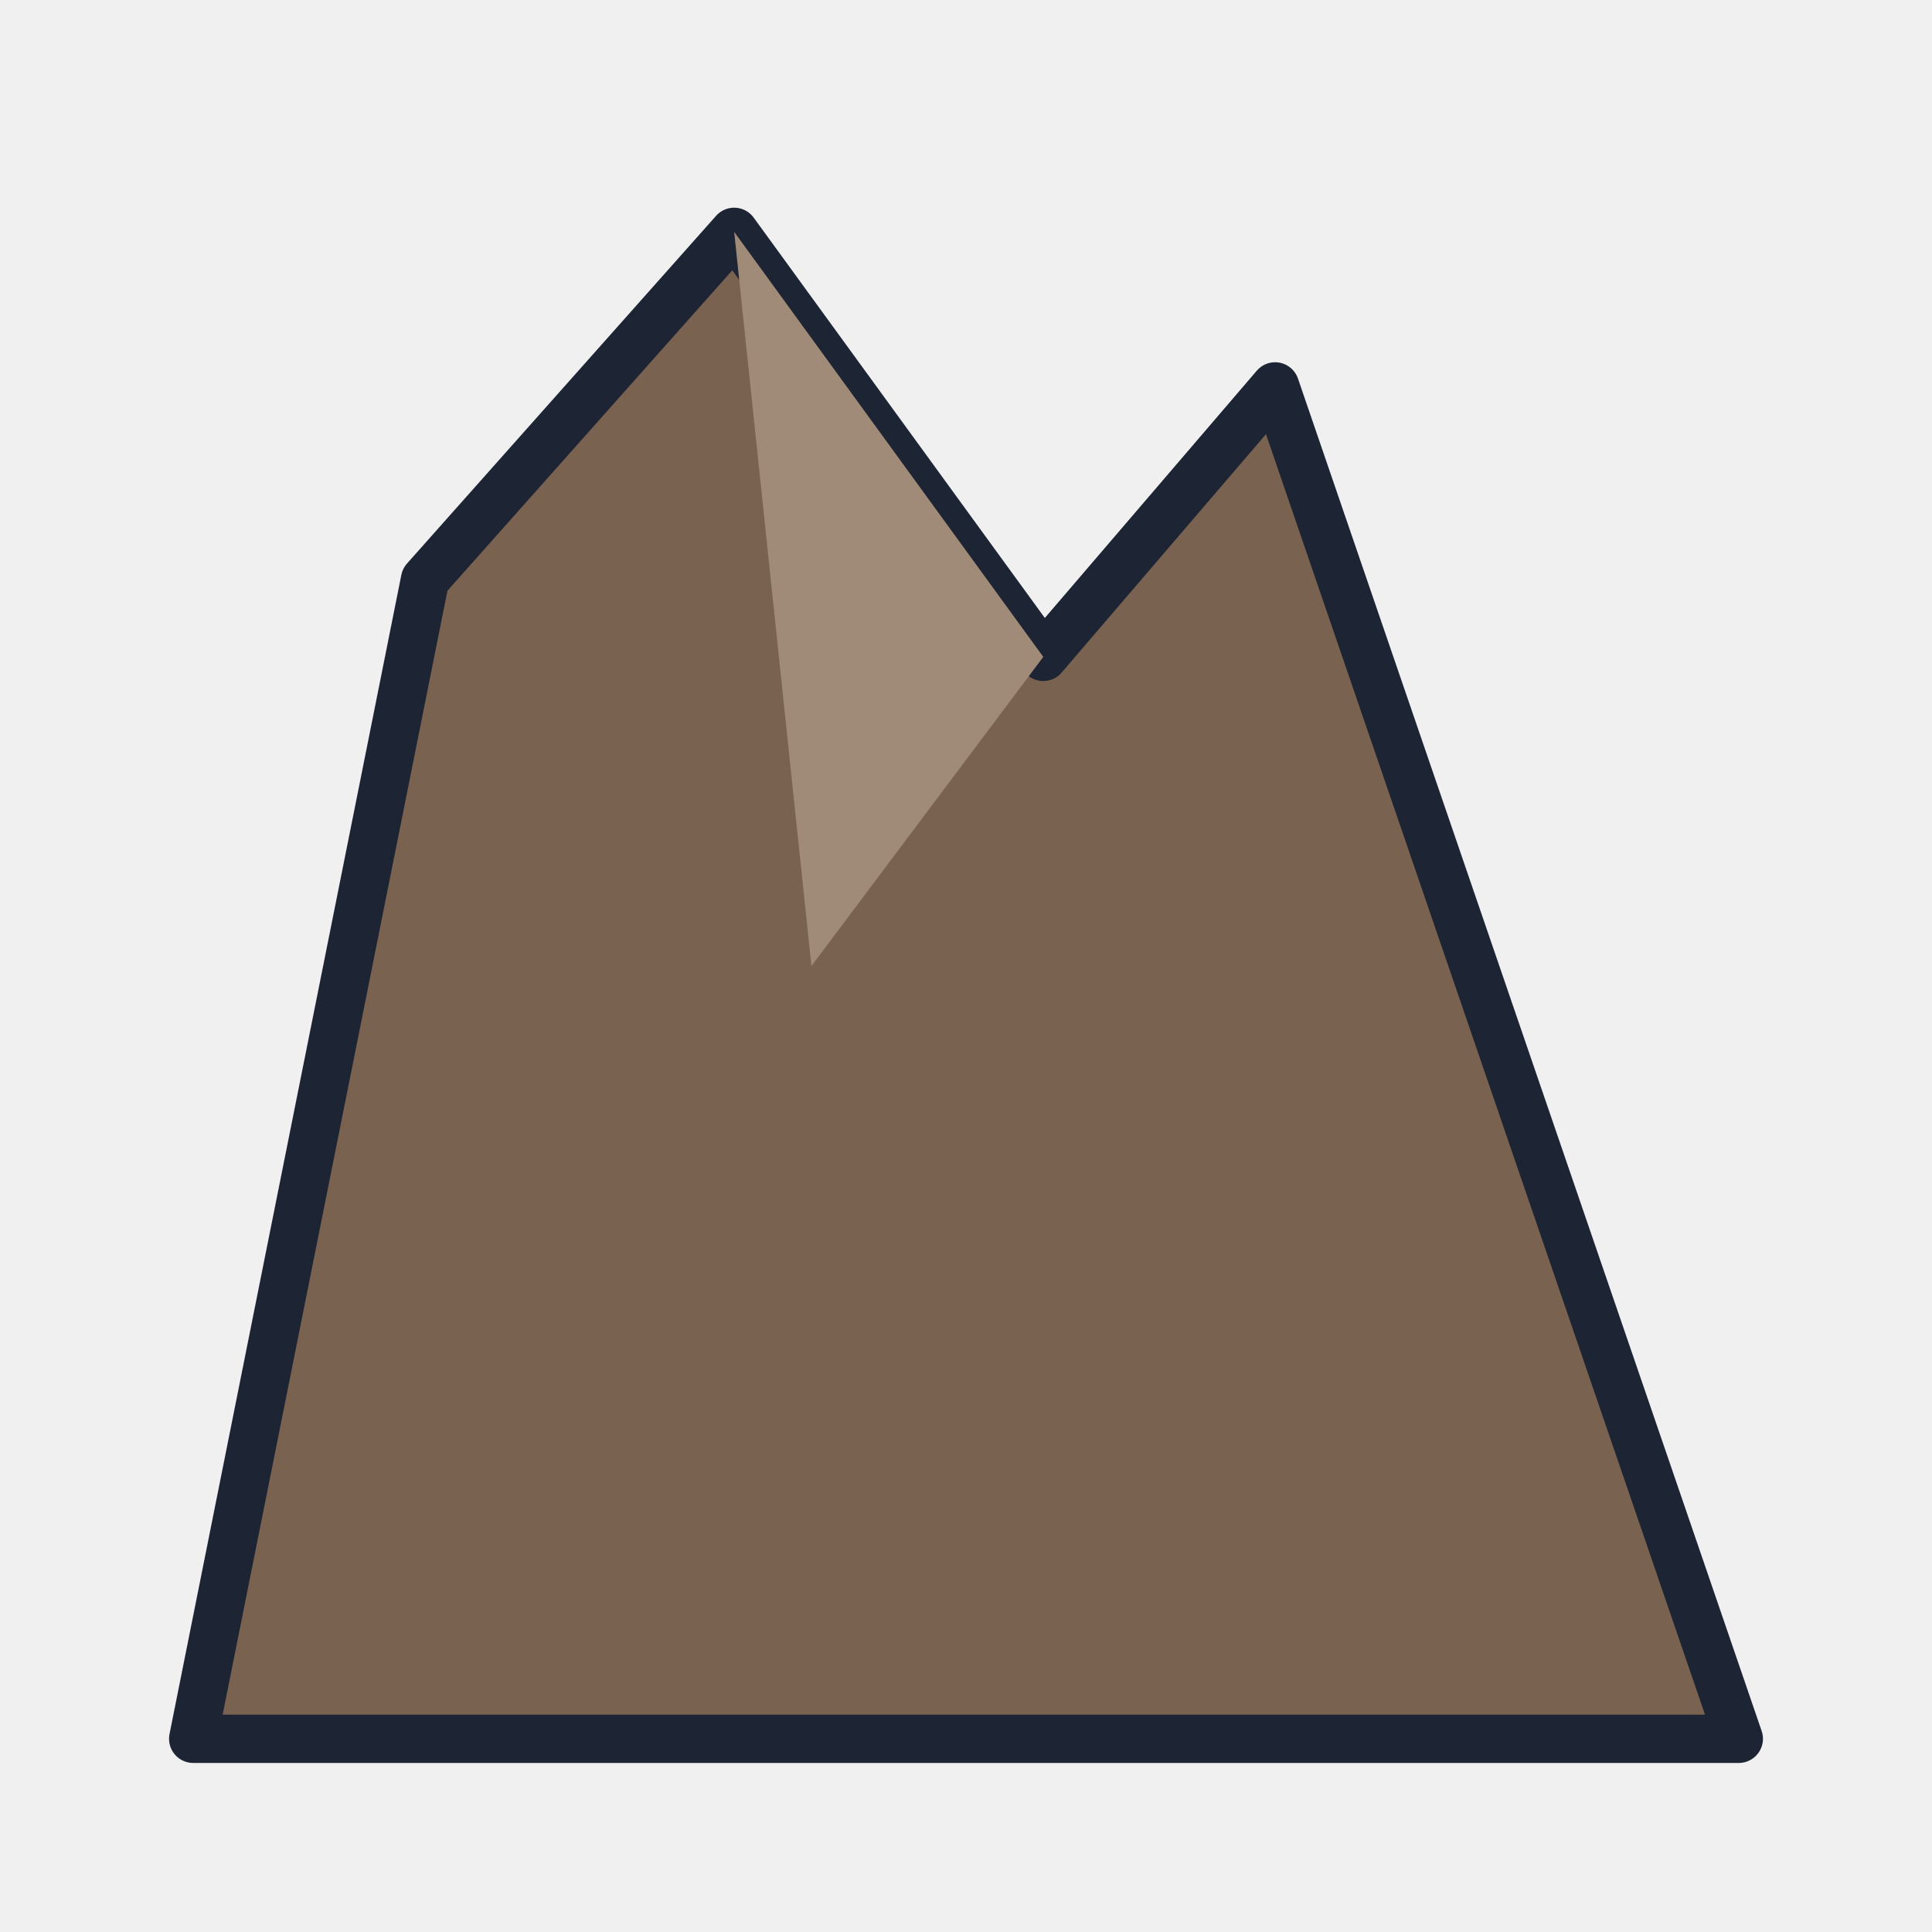
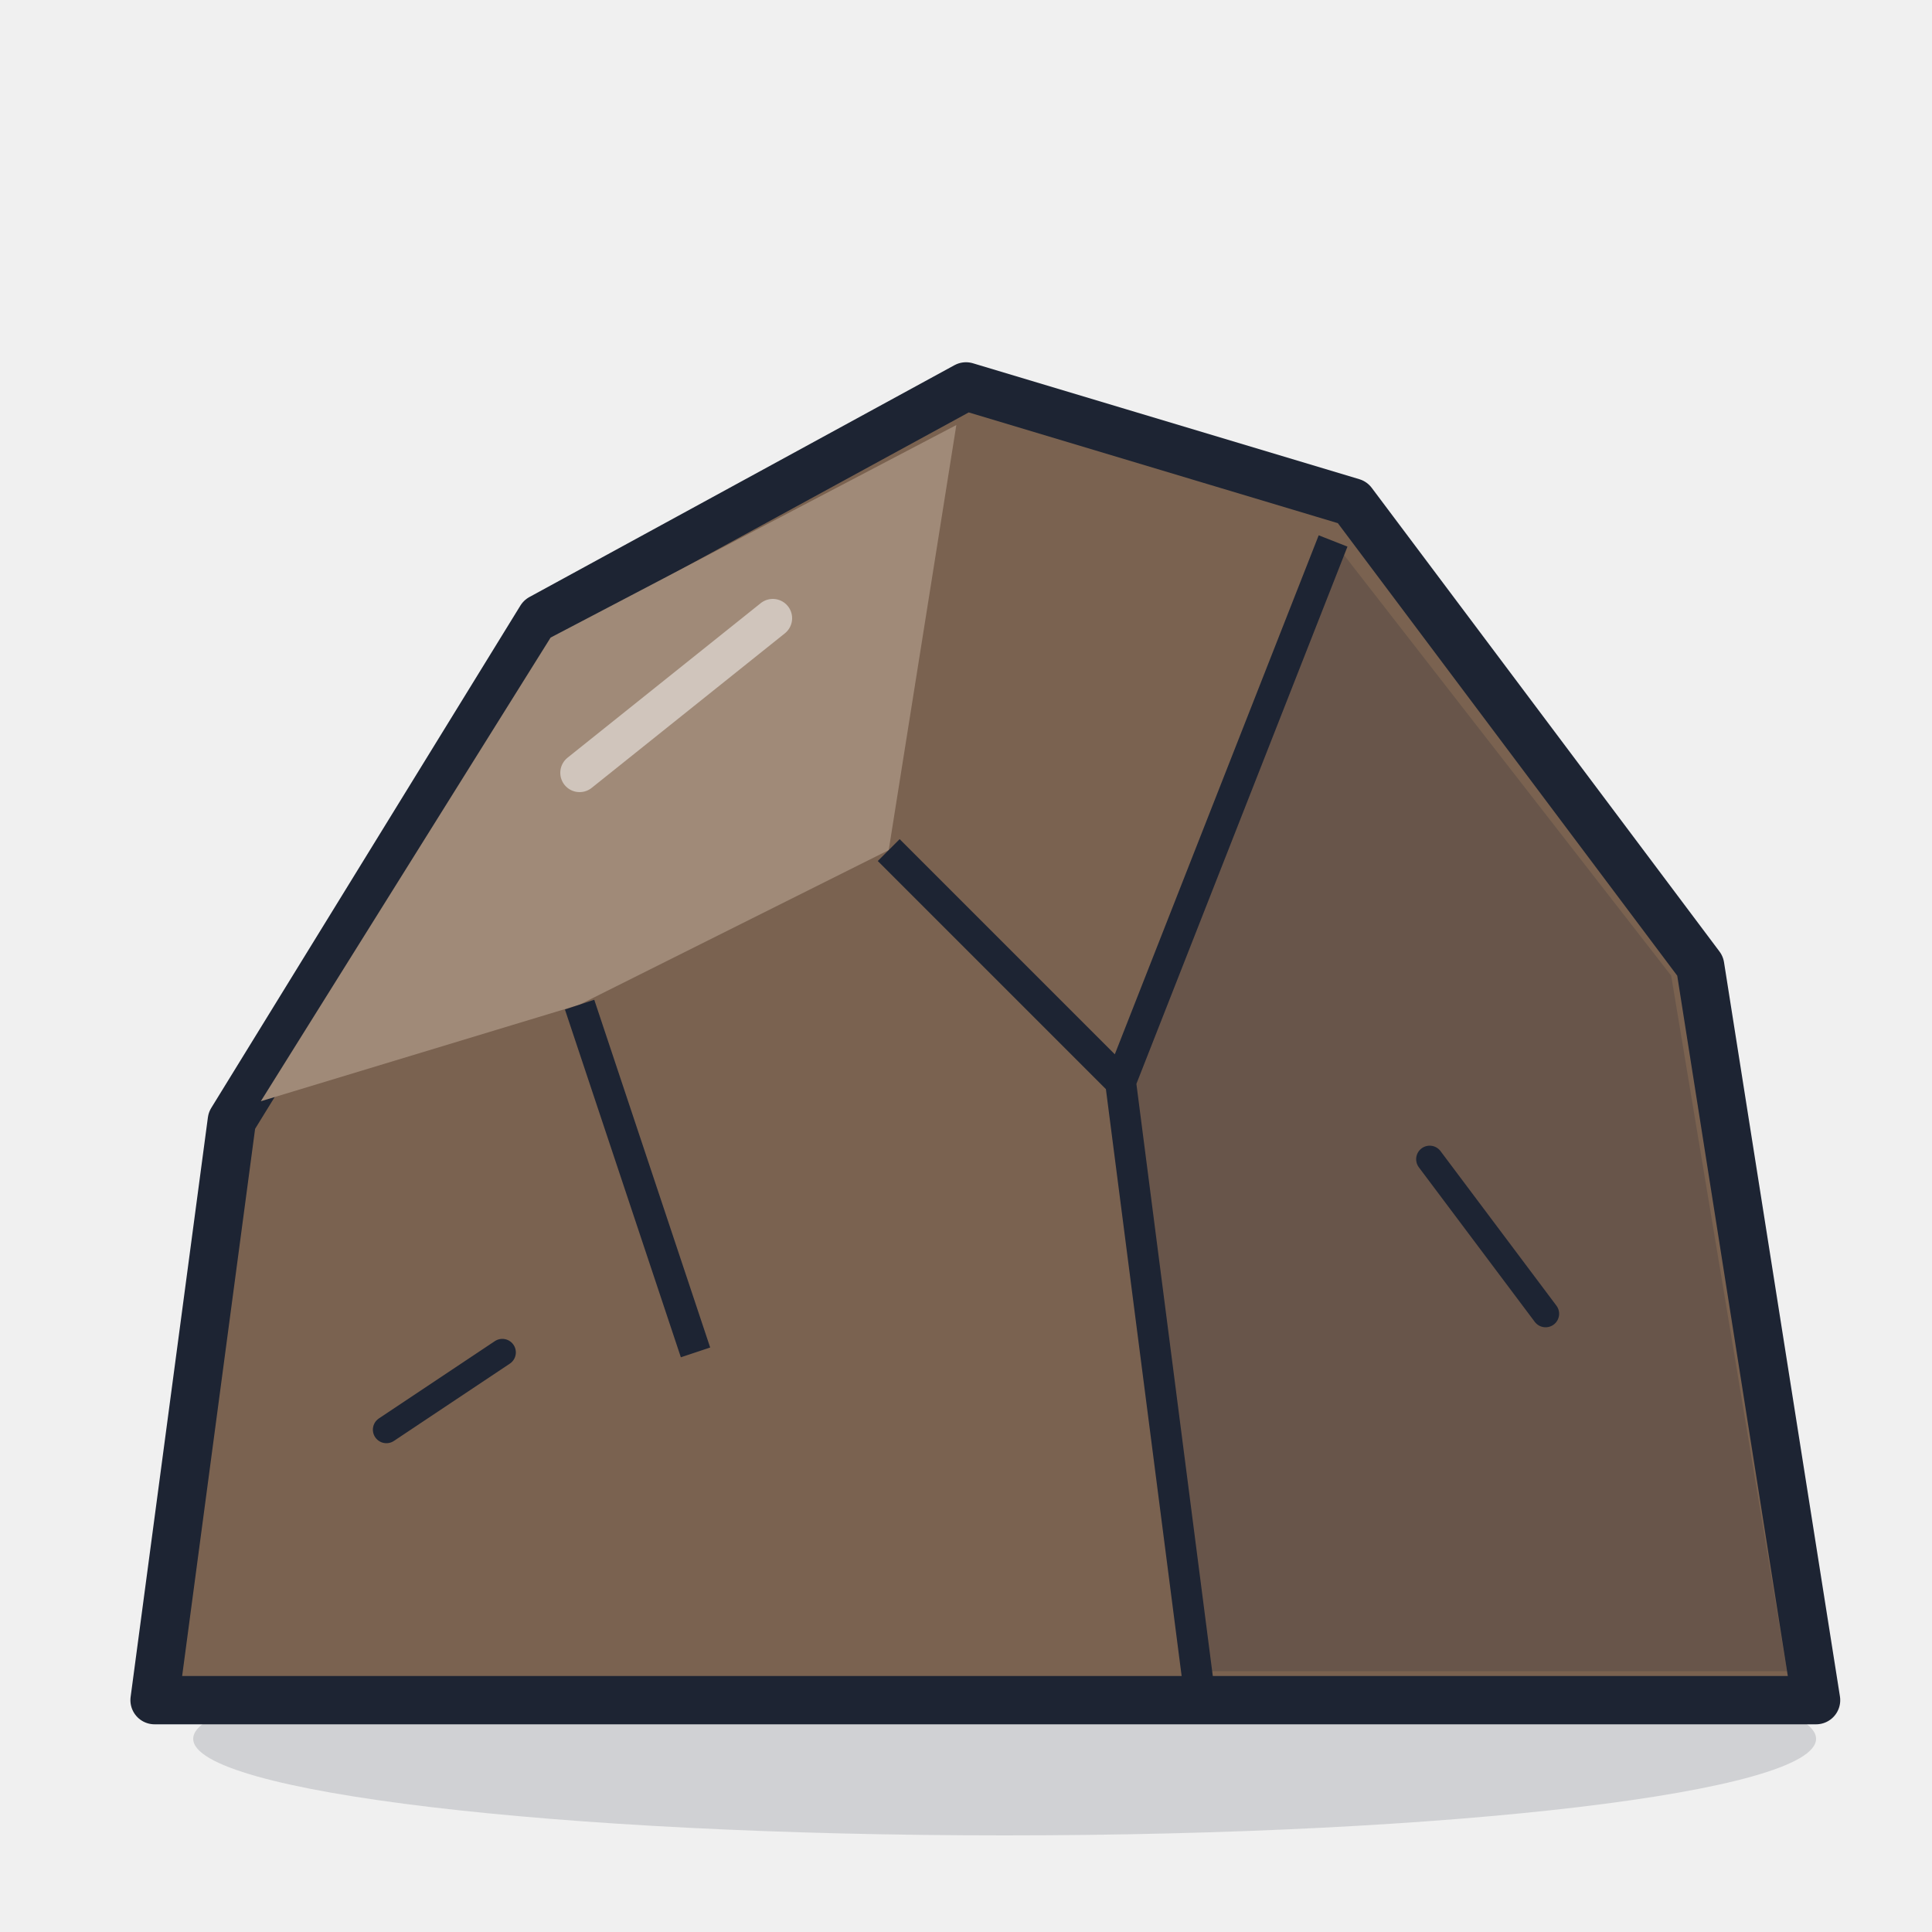
<svg xmlns="http://www.w3.org/2000/svg" viewBox="0 0 100 100" width="512" height="512">
-   <polygon points="10.0,90.0 22.0,30.0 38.0,12.0 54.0,34.0 66.0,20.0 90.0,90.0" fill="#7a6250" stroke="#1d2433" stroke-width="2.5" stroke-linejoin="round" />
-   <polygon points="38.0,12.0 42.0,50.0 54.0,34.0" fill="#a08a78" />
+   <ellipse cx="52" cy="90" rx="42" ry="5" fill="#1d2433" opacity=".15" />
+   <polygon points="8.0,88.0 12.0,58.0 28.0,32.0 50.0,20.0 70.0,26.0 88.0,50.0 94.0,88.0" fill="#7a6250" stroke="#1d2433" stroke-width="2.5" stroke-linejoin="round" />
+   <polygon points="13.5,57.0 28.5,33.0 49.5,22.0 46.0,44.0 30.0,52.0" fill="#a08a78" />
+   <polygon points="69.0,28.0 86.5,50.5 92.5,86.5 62.0,86.5 58.0,56.0" fill="#1d2433" opacity=".2" />
+   <path d="M46 44 L58 56 L62 87 M30 52 L36 70 M58 56 L69 28" fill="none" stroke="#1d2433" stroke-width="1.6" stroke-linejoin="round" />
+   <path d="M30 40 L40 32" stroke="#fff" stroke-opacity=".5" stroke-width="2" stroke-linecap="round" />
+   <path d="M74 60 l6 8 M20 74 l6 -4" stroke="#1d2433" stroke-width="1.4" stroke-linecap="round" />
</svg>
